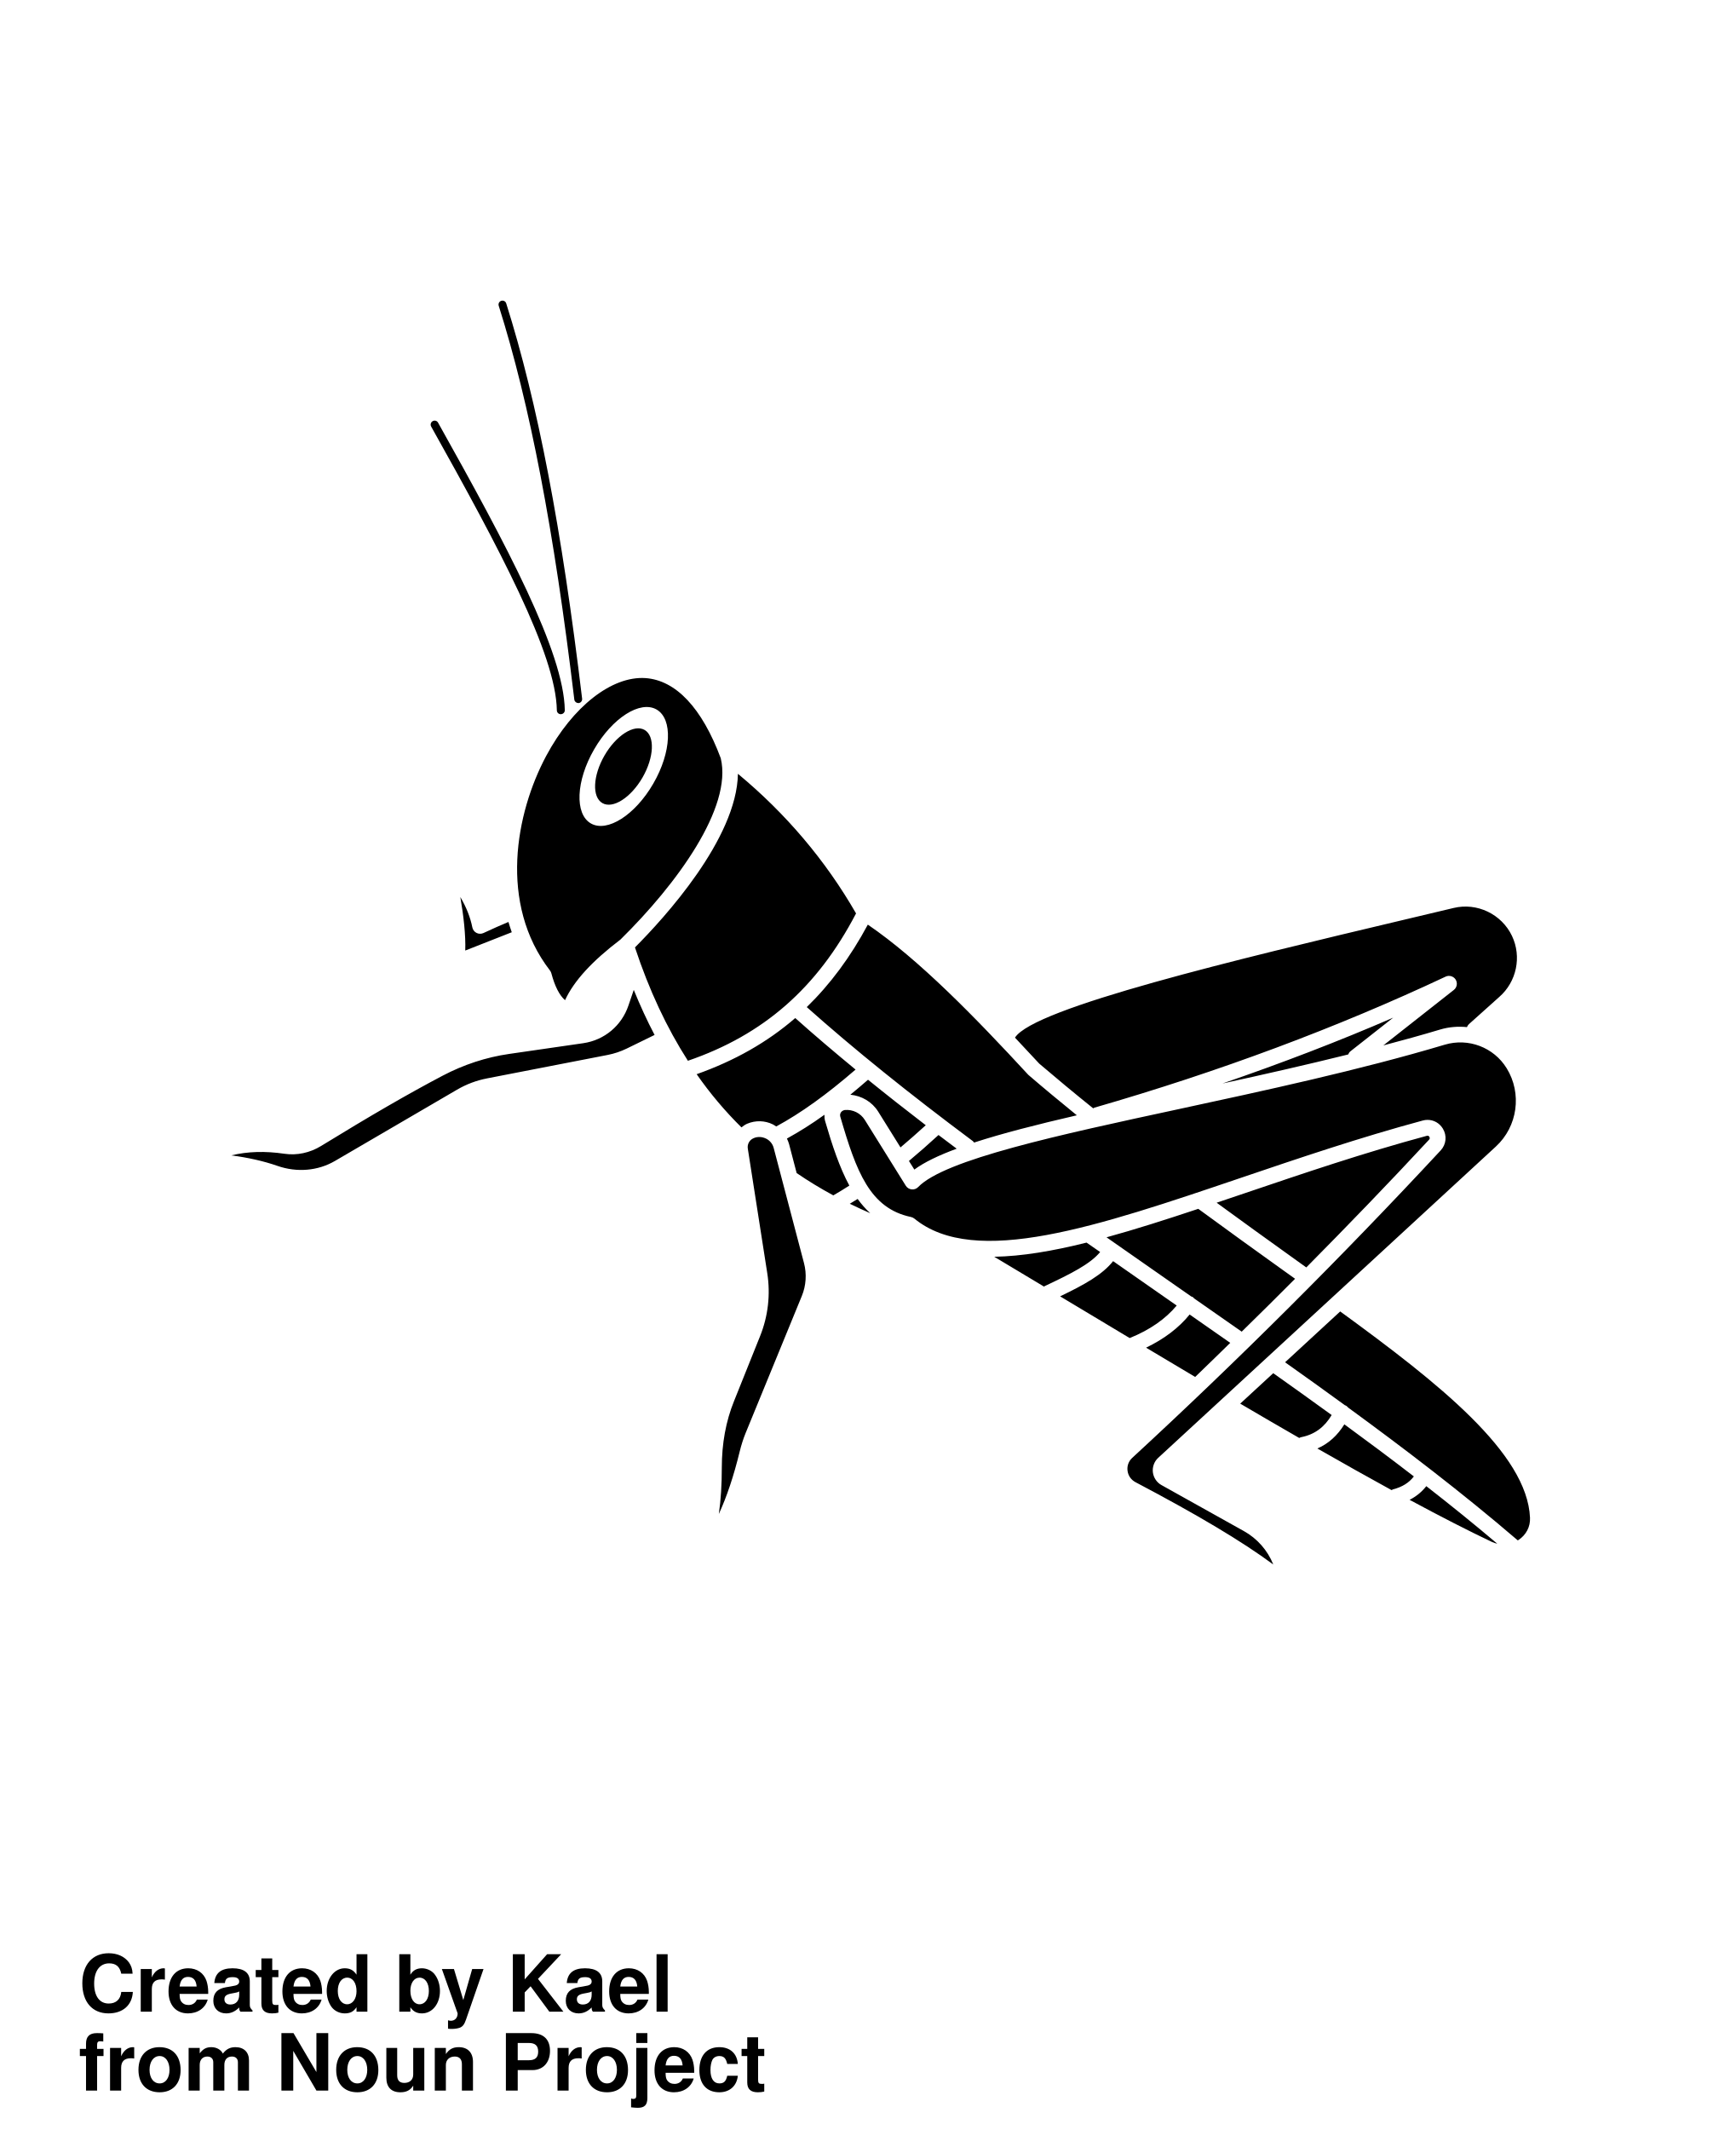
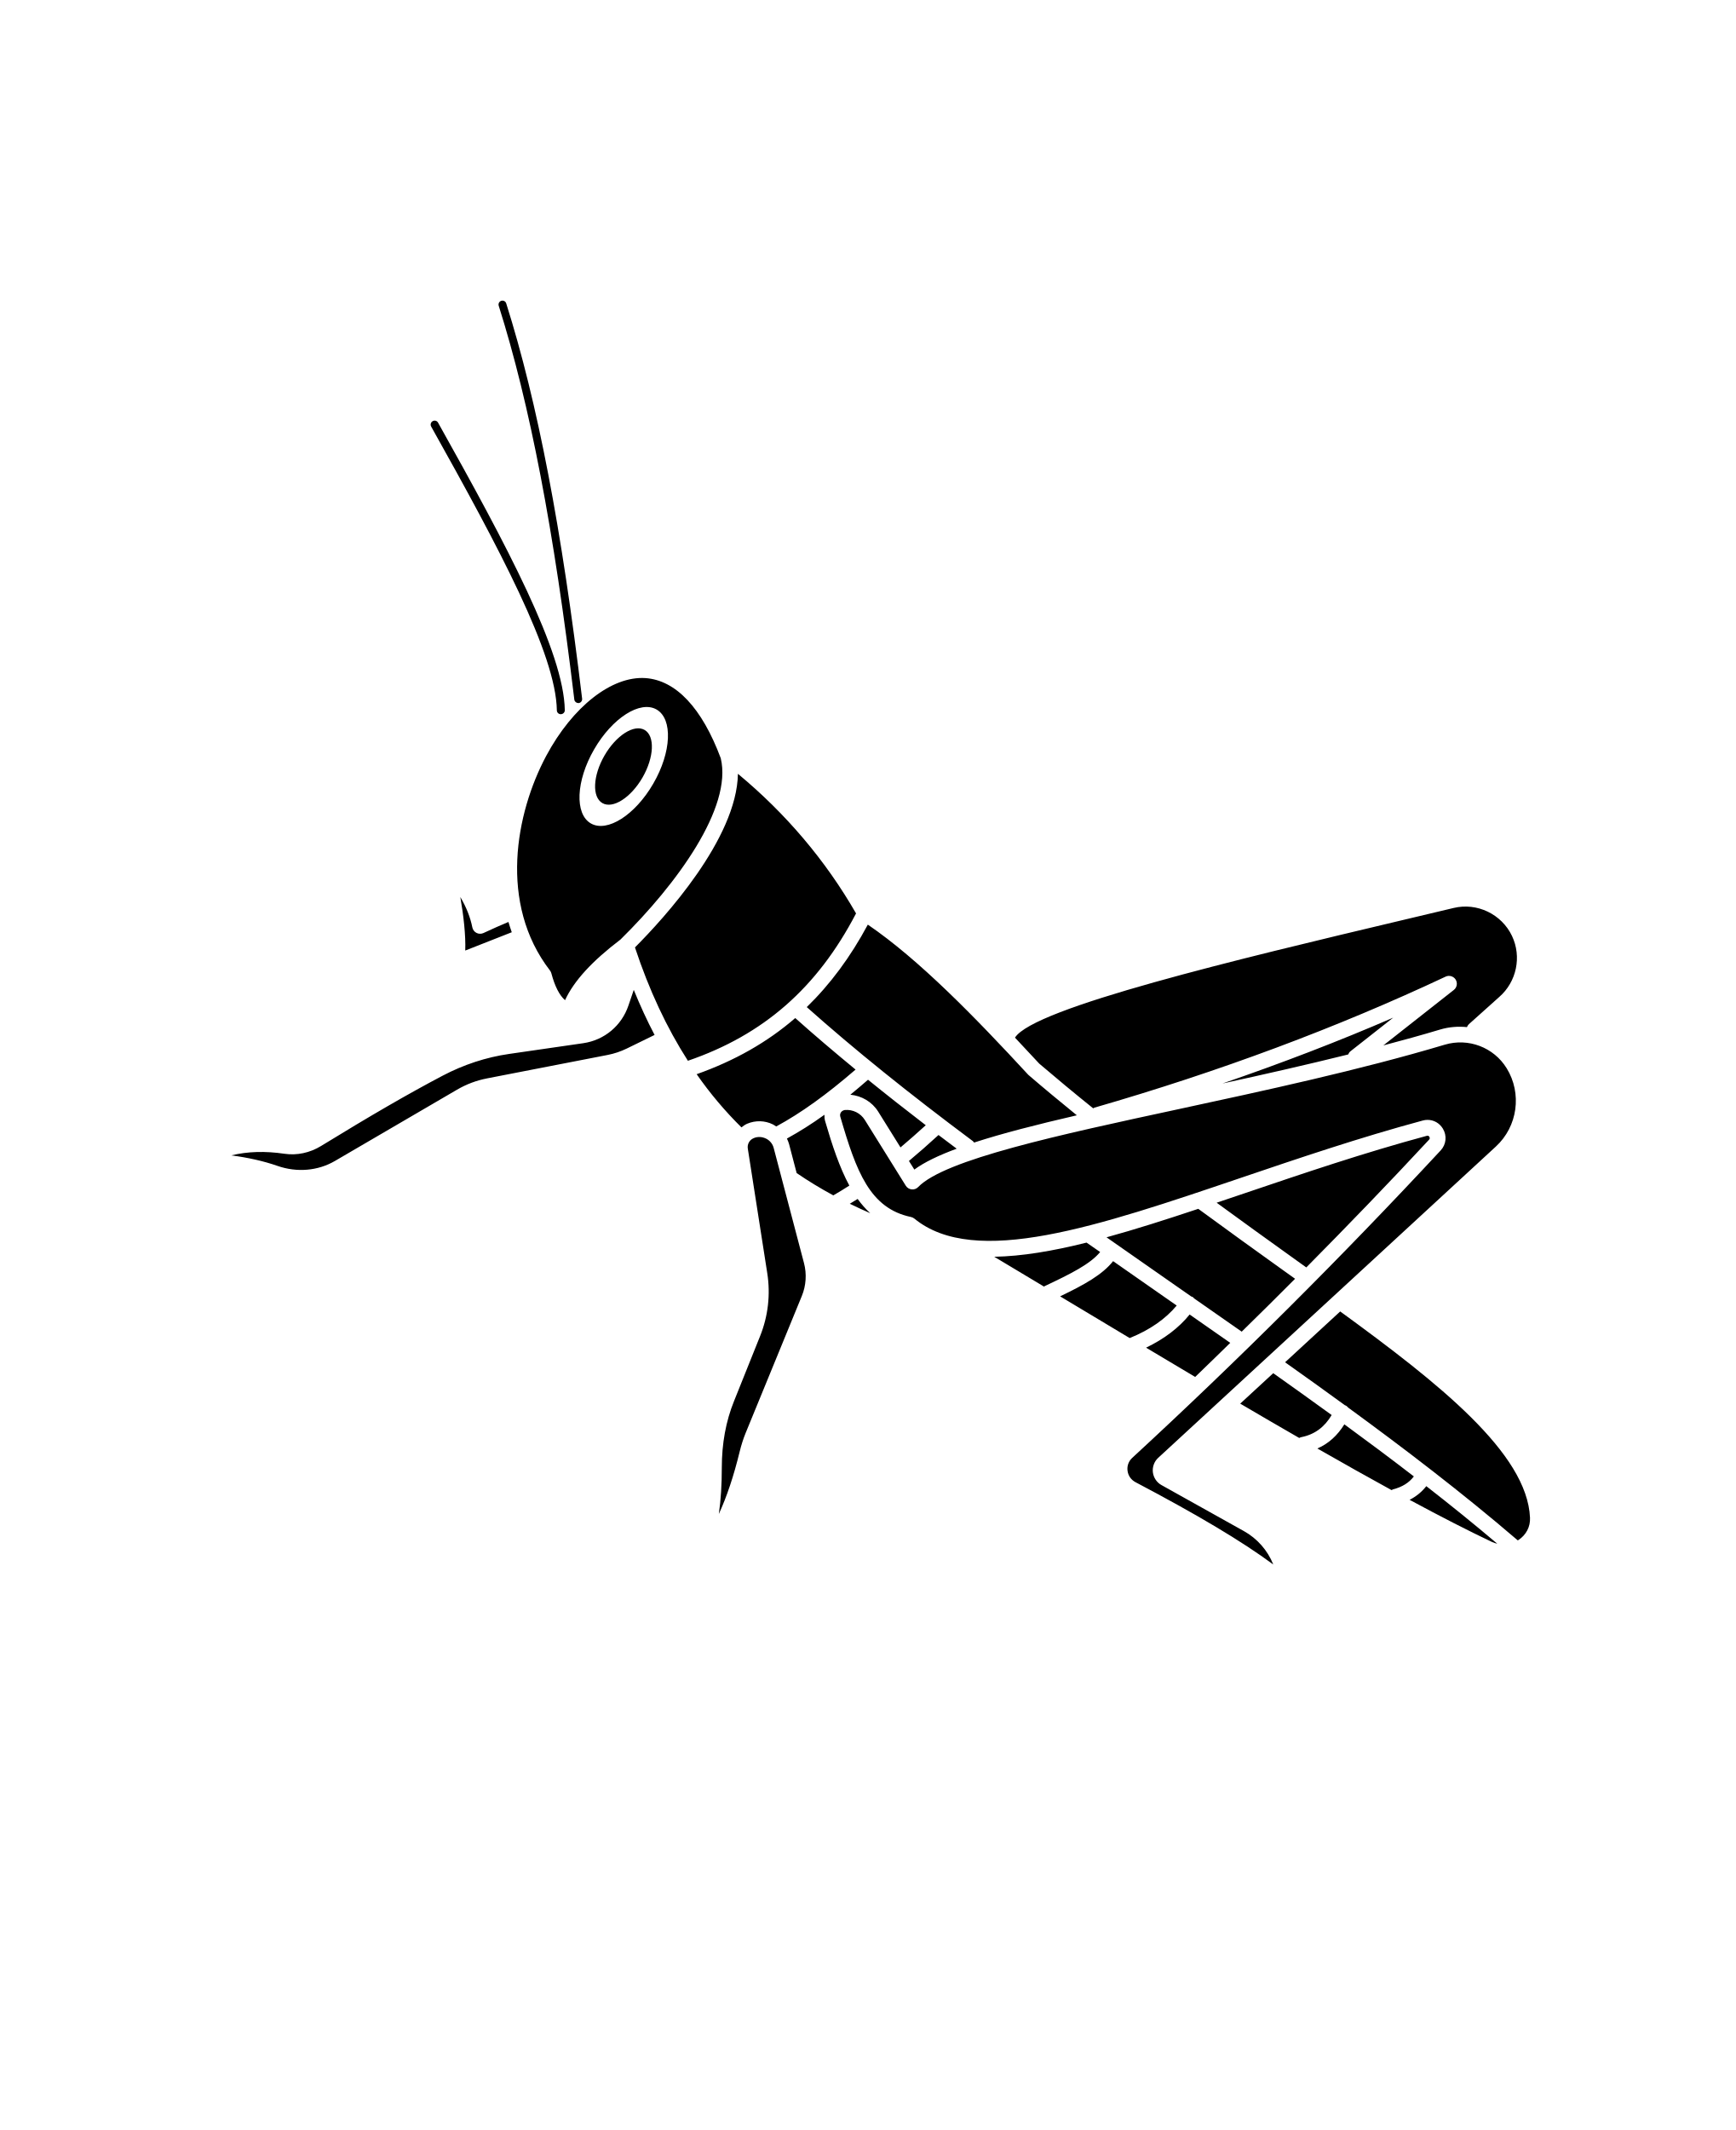
<svg xmlns="http://www.w3.org/2000/svg" version="1.1" viewBox="-5.0 -10.0 110.0 135.0">
  <path d="m52.965 64.129-0.344-0.547c0.598-0.5 1.219-1.043 1.875-1.645 0.375 0.285 0.762 0.574 1.152 0.867-1.141 0.422-2.055 0.859-2.684 1.324zm-4.059-4.746c0.719 0.07 1.375 0.445 1.77 1.078l1.41 2.262c0.512-0.43 1.043-0.898 1.602-1.406-1.281-0.984-2.504-1.945-3.66-2.883-0.383 0.332-0.758 0.652-1.121 0.949zm-23.258-10.246c-0.141 0.062-0.301 0.062-0.438-0.008-0.137-0.07-0.234-0.195-0.266-0.348-0.129-0.645-0.383-1.289-0.762-1.926 0.203 1.16 0.348 2.422 0.312 3.391l2.949-1.16c-0.074-0.215-0.148-0.434-0.211-0.652-0.391 0.16-1.031 0.445-1.586 0.703zm54.82 7.695c0.031-0.078 0.074-0.148 0.145-0.203l2.707-2.129c-3.469 1.504-7.094 2.891-10.82 4.172 2.609-0.57 5.309-1.18 7.969-1.84zm-23.809 5.481c0.039 0.027 0.066 0.066 0.094 0.102 1.785-0.582 3.992-1.145 6.512-1.727-1.07-0.871-2.09-1.715-3.074-2.562-3.394-3.676-6.934-7.312-10.176-9.523-1.102 2.055-2.383 3.781-3.871 5.227 3 2.672 6.441 5.445 10.516 8.484zm7.641-2.066c0.027-0.012 0.051-0.031 0.078-0.043 7.91-2.281 15.402-5.078 22.266-8.305 0.23-0.109 0.504-0.023 0.637 0.188 0.133 0.219 0.082 0.5-0.117 0.656l-4.469 3.516c1.227-0.324 2.434-0.656 3.606-1.008 0.562-0.168 1.137-0.207 1.695-0.152 0.027-0.07 0.066-0.133 0.125-0.188l1.922-1.723c1.102-0.961 1.434-2.551 0.809-3.867-0.656-1.383-2.215-2.133-3.703-1.773l-3.254 0.773c-10.434 2.477-23.375 5.555-24.551 7.445 0.516 0.547 1.031 1.098 1.539 1.648 1.062 0.906 2.199 1.852 3.418 2.832zm-29.961-10.703c-1.812 1.379-2.949 2.617-3.519 3.848-0.363-0.32-0.645-0.875-0.867-1.703-0.016-0.062-0.047-0.125-0.086-0.176-3.273-4.246-2.176-9.98-0.242-13.602 1.68-3.141 4.164-5.07 6.285-4.934 1.938 0.133 3.59 1.891 4.781 5.078 0.754 3.121-2.777 7.973-6.352 11.488zm2.285-14.574c-1.035-0.598-2.809 0.531-3.961 2.527-1.152 1.992-1.242 4.094-0.207 4.691 1.035 0.598 2.809-0.531 3.961-2.527 1.152-1.988 1.246-4.09 0.207-4.691zm6.93 27.191c-0.133-0.062-0.273-0.098-0.414-0.098-0.125 0-0.254 0.023-0.371 0.078-0.258 0.109-0.406 0.379-0.363 0.656l1.234 7.898c0.211 1.344 0.055 2.719-0.453 3.984l-1.656 4.129c-0.516 1.273-0.773 2.691-0.773 4.215 0 1.07-0.059 2.043-0.188 2.934 0.504-1.094 0.945-2.41 1.316-3.934 0.105-0.43 0.234-0.836 0.383-1.199l3.562-8.684c0.27-0.656 0.32-1.398 0.137-2.086l-1.918-7.285c-0.066-0.266-0.246-0.488-0.496-0.609zm0.438-0.898c0.078 0.039 0.145 0.09 0.215 0.133 1.566-0.848 3.184-2.012 5.031-3.606-1.352-1.113-2.625-2.195-3.824-3.266-1.777 1.539-3.848 2.707-6.25 3.559 0.855 1.227 1.801 2.344 2.84 3.371 0.113-0.09 0.23-0.176 0.367-0.234 0.523-0.219 1.113-0.207 1.621 0.043zm3.273-0.609c-0.816 0.59-1.602 1.078-2.379 1.508 0.055 0.113 0.102 0.23 0.137 0.355l0.48 1.832c0.738 0.504 1.508 0.973 2.324 1.414 0.34-0.191 0.68-0.406 1.016-0.621-0.621-1.148-1.082-2.535-1.535-4.086-0.039-0.133-0.047-0.27-0.043-0.402zm-12.422-6.934c-0.43 1.285-1.527 2.203-2.867 2.398l-4.695 0.68c-1.469 0.211-2.891 0.68-4.234 1.387-2.18 1.148-4.555 2.523-7.695 4.449-0.707 0.434-1.531 0.609-2.32 0.492-1.223-0.18-2.34-0.148-3.367 0.102 1.09 0.145 2.066 0.367 2.918 0.664 1.238 0.434 2.57 0.32 3.648-0.309l7.738-4.516c0.594-0.348 1.238-0.59 1.91-0.719l7.637-1.484c0.422-0.082 0.828-0.219 1.215-0.406l1.766-0.863c-0.477-0.906-0.914-1.859-1.32-2.856zm14.027 12.574c0.422 0.207 0.855 0.406 1.297 0.598-0.293-0.27-0.559-0.57-0.797-0.902-0.164 0.102-0.332 0.203-0.5 0.305zm0.398-18.402c-1.934-3.363-4.449-6.328-7.488-8.848-0.07 4.121-4.684 9.156-6.527 11.004 0.895 2.703 2.008 5.082 3.356 7.184 4.805-1.648 8.199-4.625 10.66-9.34zm28.543 22.438c2.637-2.664 5.242-5.359 7.785-8.098 0.062-0.066 0.043-0.133 0.016-0.18-0.055-0.094-0.125-0.07-0.152-0.066-3.984 1.074-7.805 2.371-11.504 3.625-0.617 0.211-1.227 0.418-1.828 0.617 1.633 1.195 3.231 2.344 4.762 3.441zm-13.93-1.574c-2.148 0.539-4.102 0.867-5.852 0.898l3.156 1.891c0.012-0.008 0.02-0.02 0.035-0.027 1.691-0.797 2.891-1.402 3.523-2.164-0.289-0.195-0.578-0.395-0.863-0.598zm26.629-11.055c-0.816-1.324-2.43-1.934-3.922-1.488-5.387 1.609-11.48 2.922-16.859 4.082-7.637 1.645-14.848 3.199-16.523 4.941-0.105 0.109-0.258 0.168-0.414 0.148-0.152-0.016-0.289-0.102-0.371-0.234l-2.594-4.164c-0.273-0.438-0.766-0.68-1.273-0.633-0.133 0.02-0.211 0.102-0.242 0.148s-0.082 0.145-0.043 0.273c1.016 3.484 1.875 5.812 4.481 6.359 0.078 0.016 0.152 0.051 0.215 0.102 3.828 3.141 11.633 0.492 20.672-2.574 3.711-1.258 7.551-2.562 11.566-3.644 0.098-0.027 0.199-0.039 0.297-0.039 0.391 0 0.758 0.203 0.969 0.555 0.27 0.445 0.215 1-0.137 1.379-6.269 6.746-12.848 13.305-19.555 19.488-0.23 0.211-0.34 0.512-0.297 0.82 0.039 0.309 0.223 0.57 0.5 0.719 3.945 2.078 6.734 3.738 8.738 5.219-0.359-0.898-1.02-1.648-1.863-2.117l-5.227-2.918c-0.297-0.164-0.5-0.469-0.543-0.809-0.039-0.34 0.086-0.684 0.336-0.914l21.406-19.73c1.387-1.277 1.672-3.367 0.684-4.969zm-17.52 17.41c-0.855-0.598-1.715-1.195-2.574-1.797-0.68 0.84-1.602 1.543-2.762 2.102 1.043 0.625 2.09 1.246 3.113 1.855 0.742-0.711 1.48-1.438 2.223-2.16zm-7.844-6.691c1.531 1.074 3.062 2.144 4.598 3.211 0.258 0.18 0.516 0.359 0.773 0.539 0.031 0.012 0.066 0.02 0.098 0.039 0.035 0.023 0.059 0.055 0.086 0.086 1.008 0.703 2.016 1.402 3.016 2.106 1.133-1.109 2.262-2.223 3.383-3.352l-0.797-0.57c-1.711-1.227-3.5-2.512-5.34-3.863-2.051 0.684-3.992 1.305-5.816 1.805zm4.449 4.324c-0.141-0.098-0.281-0.195-0.422-0.293-1.203-0.836-2.406-1.68-3.609-2.519-0.676 0.855-1.805 1.484-3.359 2.231 1.477 0.883 2.949 1.77 4.41 2.644 1.297-0.523 2.281-1.223 2.981-2.062zm9.824 6.941c-1.27-0.922-2.512-1.809-3.703-2.652l-2.094 1.93c1.32 0.777 2.562 1.496 3.742 2.176 0.039-0.02 0.078-0.043 0.125-0.051 0.855-0.168 1.48-0.641 1.93-1.402zm0.543-6.566-3.496 3.223c1.223 0.867 2.5 1.777 3.801 2.727 0.008 0.004 0.016 0 0.023 0.004 0.07 0.031 0.129 0.082 0.176 0.141 3.519 2.566 7.238 5.402 10.75 8.414 0.016-0.008 0.031-0.012 0.047-0.023 0.488-0.324 0.758-0.84 0.73-1.414-0.18-4.09-5.777-8.516-12.031-13.07zm4.398 11.941c2.008 1.082 3.742 1.969 5.227 2.672 0.109 0.051 0.219 0.082 0.332 0.109-1.477-1.25-2.984-2.469-4.5-3.648-0.277 0.355-0.629 0.648-1.059 0.867zm0.27-1.484c-1.48-1.141-2.957-2.242-4.406-3.301-0.434 0.703-1 1.223-1.711 1.531 1.715 0.98 3.273 1.855 4.703 2.637 0.031-0.016 0.059-0.035 0.094-0.047 0.594-0.152 1.02-0.426 1.32-0.82zm-48.766-47.312c-0.664-0.383-1.805 0.344-2.543 1.621-0.738 1.281-0.801 2.629-0.133 3.016 0.664 0.383 1.805-0.344 2.543-1.621 0.738-1.281 0.797-2.633 0.133-3.016zm-4.18-1.703c0.137-0.016 0.234-0.141 0.219-0.277-1.297-10.809-2.824-18.77-4.812-25.055-0.039-0.133-0.18-0.203-0.312-0.164-0.133 0.043-0.203 0.18-0.164 0.312 1.977 6.254 3.5 14.188 4.793 24.961 0.016 0.129 0.125 0.219 0.246 0.219 0.012 0.008 0.023 0.008 0.031 0.004zm-1.125 0.703c0.137 0 0.25-0.117 0.246-0.254-0.059-3.676-3.672-10.43-8.035-18.223-0.066-0.121-0.219-0.164-0.34-0.094-0.121 0.066-0.164 0.219-0.098 0.34 4.328 7.734 7.914 14.43 7.969 17.988 0 0.137 0.113 0.246 0.25 0.246l0.008-0.004z" />
-   <text x="0.0" y="117.5" font-size="5.0" font-weight="bold" font-family="Arbeit Regular, Helvetica, Arial-Unicode, Arial, Sans-serif" fill="#000000">Created by Kael</text>
-   <text x="0.0" y="122.5" font-size="5.0" font-weight="bold" font-family="Arbeit Regular, Helvetica, Arial-Unicode, Arial, Sans-serif" fill="#000000">from Noun Project</text>
</svg>
